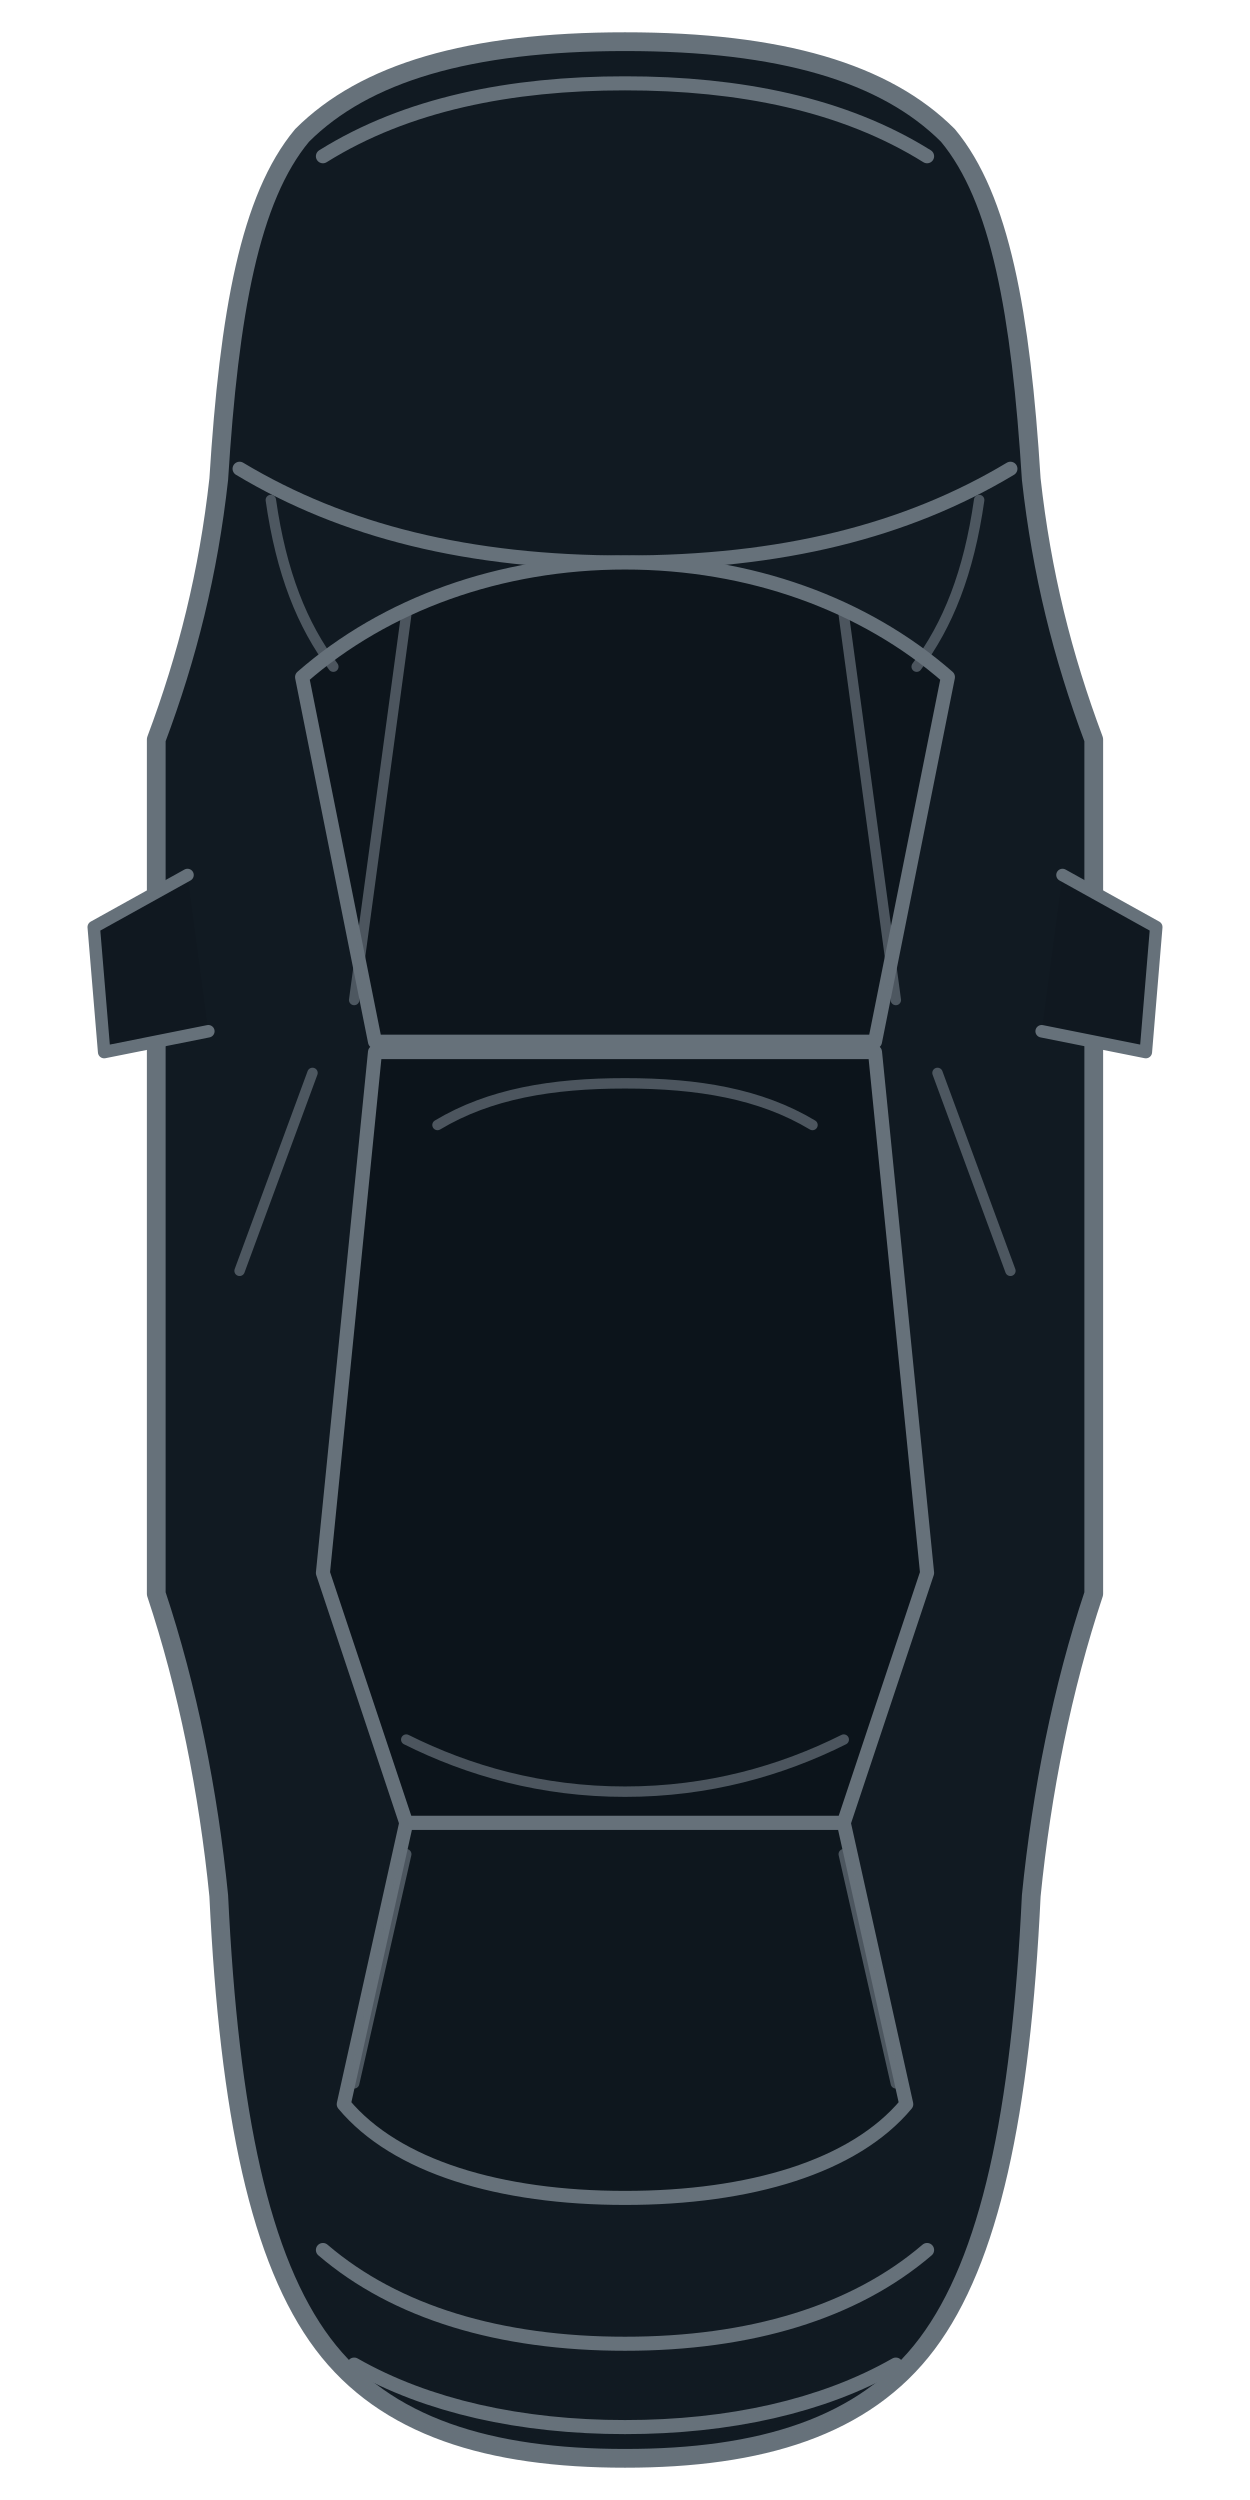
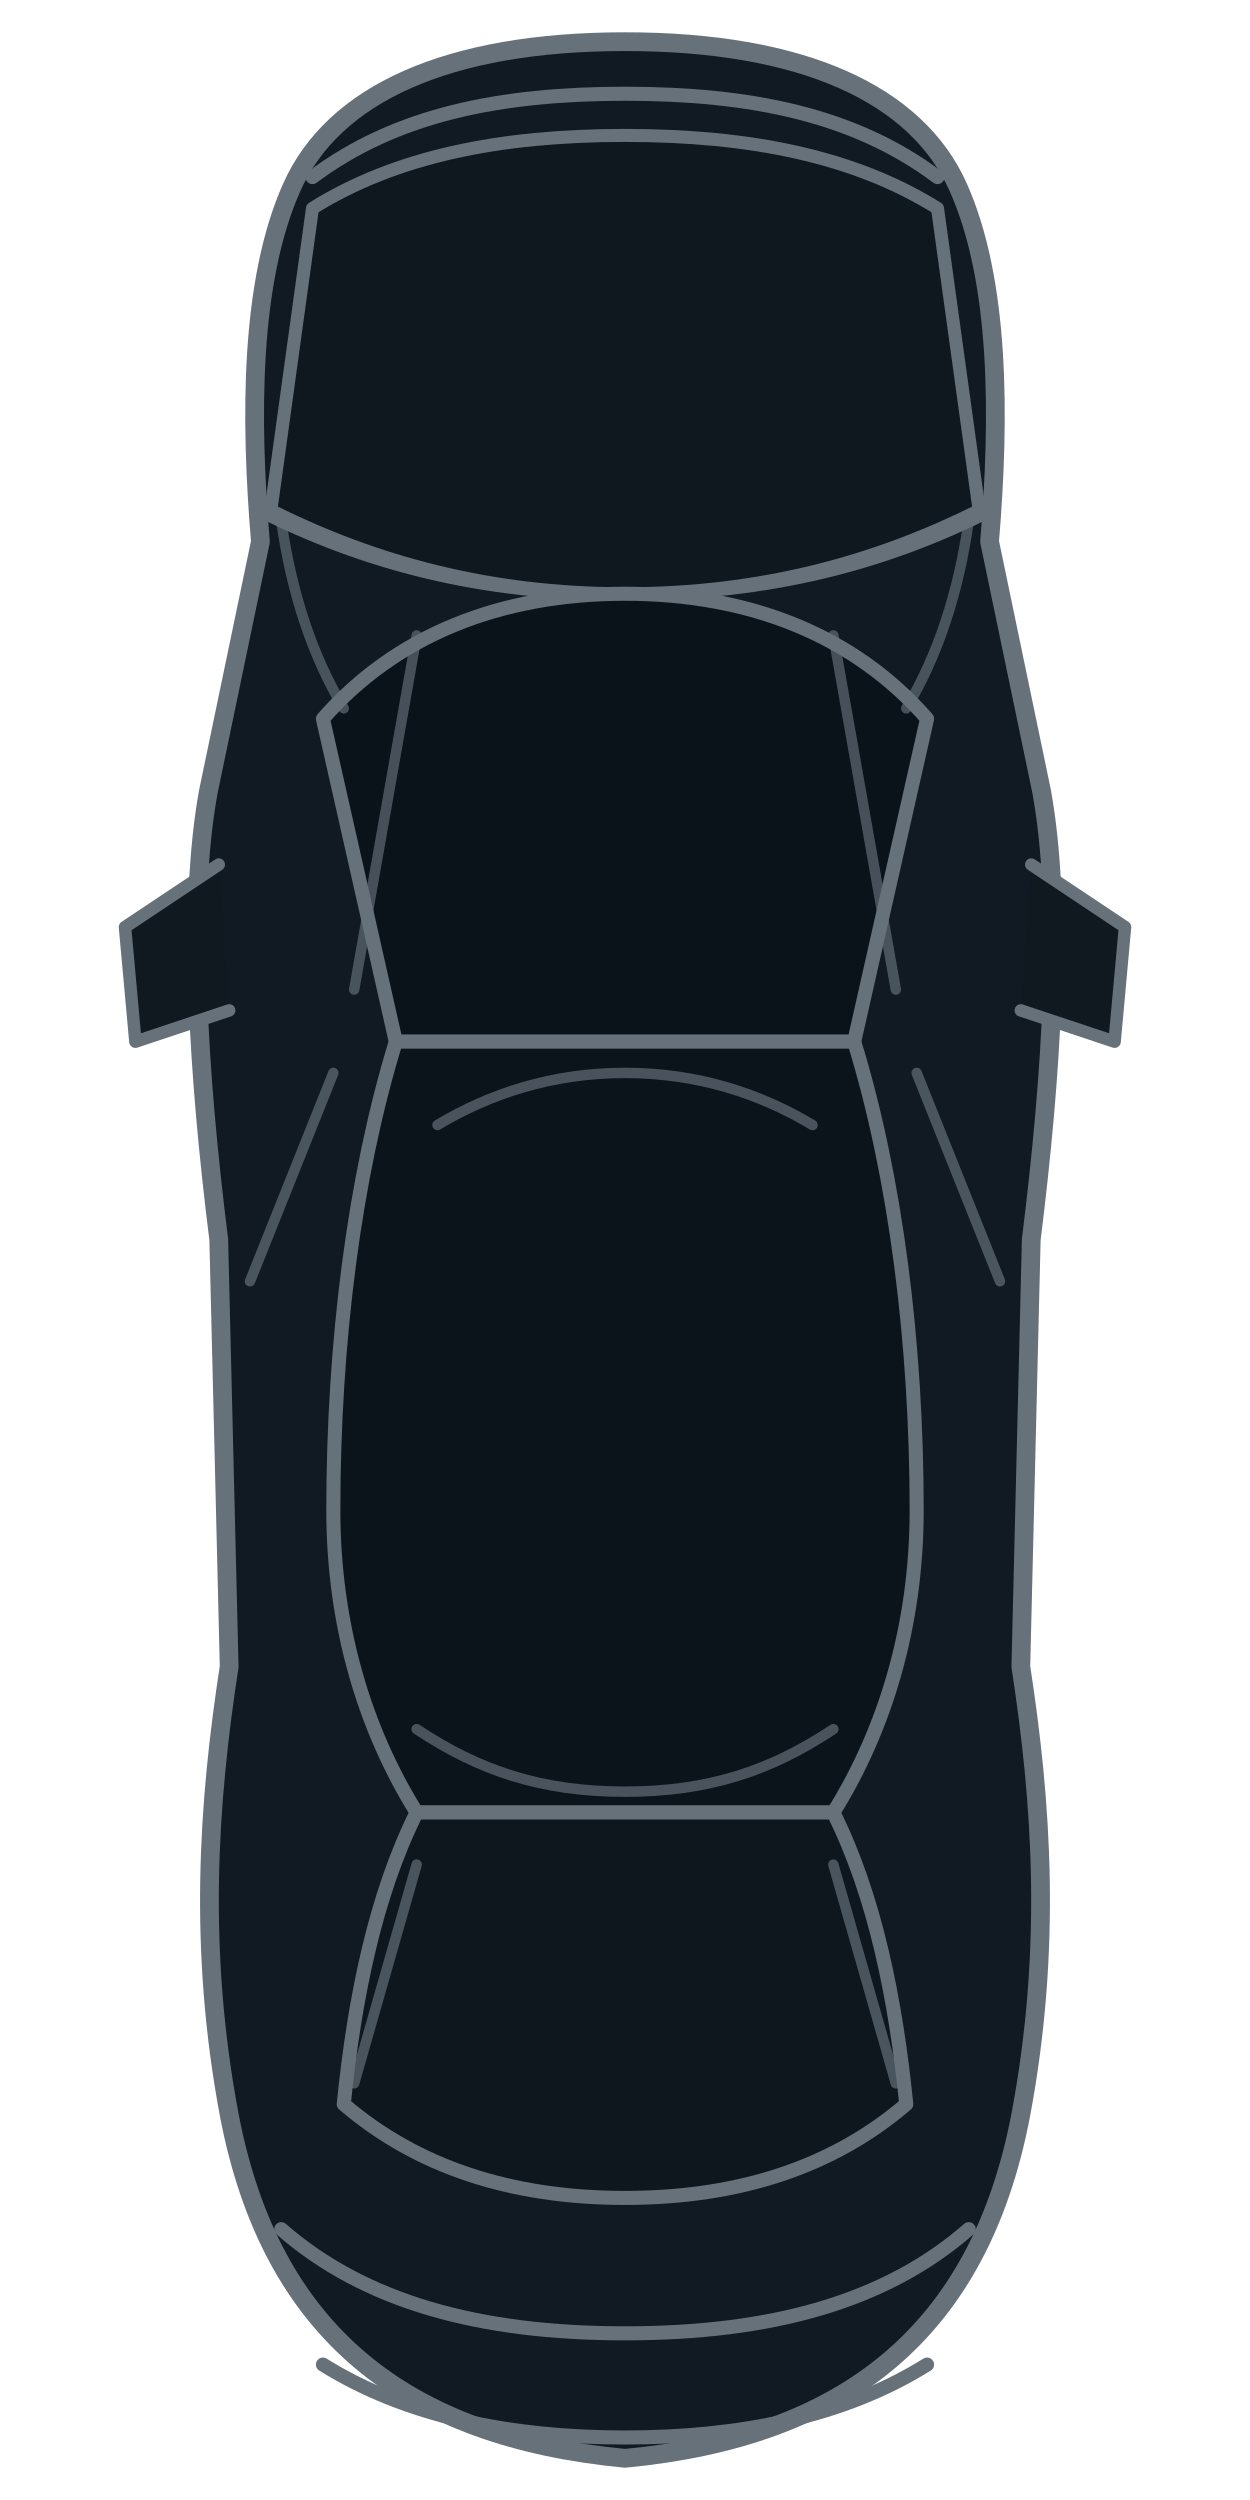
<svg xmlns="http://www.w3.org/2000/svg" viewBox="0 0 120 240" role="img" aria-labelledby="title desc">
  <g fill="none" stroke="#66717a" stroke-linecap="round" stroke-linejoin="round">
-     <path id="body" fill="#111a22" stroke-width="1.8" d="M60 4C45 4 35 7 29 13c-5 6-7 17-8 33-1 9-3 17-6 25v82c3 9 5 19 6 29 1 21 4 35 10 43 6 8 16 11 29 11s23-3 29-11c6-8 9-22 10-43 1-10 3-20 6-29V71c-3-8-5-16-6-25-1-16-3-27-8-33C85 7 75 4 60 4Z" />
+     <path id="body" fill="#111a22" stroke-width="1.8" d="M60 4C43 4 32 9 28 18c-4 9-4 22-3 34l-5 24c-2 11-1 27 1 43l1 41c-2 13-3 27 0 43 4 21 17 31 38 33 21-2 34-12 38-33 3-16 2-30 0-43l1-41c2-16 3-32 1-43l-5-24c1-12 1-25-3-34C88 9 77 4 60 4Z" />
    <g id="front">
-       <path stroke-width="1.35" d="M31 15C39 10 49 8 60 8s21 2 29 7M23 45c10 6 22 9 37 9s27-3 37-9" />
-       <path fill="#0d151c" stroke-width="1.35" d="M29 65c8-7 19-11 31-11s23 4 31 11l-7 35H36l-7-35Z" />
-       <path stroke-width="1" opacity=".7" d="M39 59 34 96m47-37 5 37M26 48c1 7 3 12 6 16m62-16c-1 7-3 12-6 16" />
+       <path stroke-width="1.35" d="M30 17C38 11 48 9 60 9s22 2 30 8M25 49c10 5 21 8 35 8s25-3 35-8" />
+       <path id="hood" fill="#0f171f" stroke-width="1.25" d="M30 20c8-5 18-7 30-7s22 2 30 7l4 29c-10 5-21 8-34 8s-24-3-34-8l4-29Z" />
+       <path id="windshield" fill="#0b131a" stroke-width="1.35" d="M31 69c7-8 17-12 29-12s22 4 29 12l-7 31H38l-7-31Z" />
+       <path stroke-width="1" opacity=".66" d="m40 61-6 34m46-34 6 34M27 50c1 7 3 13 6 18m60-18c-1 7-3 13-6 18" />
    </g>
    <g id="cabin">
-       <path fill="#0c141b" stroke-width="1.35" d="M36 101h48l5 50-8 24H39l-8-24 5-50Z" />
-       <path stroke-width="1" opacity=".7" d="M42 108c5-3 11-4 18-4s13 1 18 4m-39 59c6 3 13 5 21 5s15-2 21-5M30 103l-7 19m67-19 7 19" />
-       <path fill="#101820" stroke-width="1.2" d="M18 84 9 89l1 12 10-2m82-15 9 5-1 12-10-2" />
+       <path fill="#0c141b" stroke-width="1.35" d="M38 100h44c4 13 6 29 6 45 0 11-3 21-8 29H40c-5-8-8-18-8-29 0-16 2-32 6-45Z" />
+       <path stroke-width="1" opacity=".68" d="M42 108c5-3 11-5 18-5s13 2 18 5m-38 58c6 4 12 6 20 6s14-2 20-6M32 103l-8 20m64-20 8 20" />
+       <path fill="#101820" stroke-width="1.2" d="m21 83-9 6 1 11 9-3m77-14 9 6-1 11-9-3" />
    </g>
    <g id="rear">
-       <path fill="#0e171e" stroke-width="1.35" d="M39 175h42l6 27c-5 6-15 9-27 9s-22-3-27-9l6-27Z" />
-       <path stroke-width="1.35" d="M31 216c7 6 17 9 29 9s22-3 29-9M34 227c7 4 16 6 26 6s19-2 26-6" />
-       <path stroke-width="1" opacity=".7" d="m39 178-5 22m47-22 5 22" />
+       <path id="rear-glass" fill="#0e171e" stroke-width="1.35" d="M40 174h40c4 8 6 18 7 28-7 6-16 9-27 9s-20-3-27-9c1-10 3-20 7-28Z" />
+       <path stroke-width="1.35" d="M27 214c8 7 19 10 33 10s25-3 33-10M31 227c8 5 18 7 29 7s21-2 29-7" />
+       <path stroke-width="1" opacity=".68" d="m40 179-6 21m46-21 6 21" />
    </g>
  </g>
</svg>
